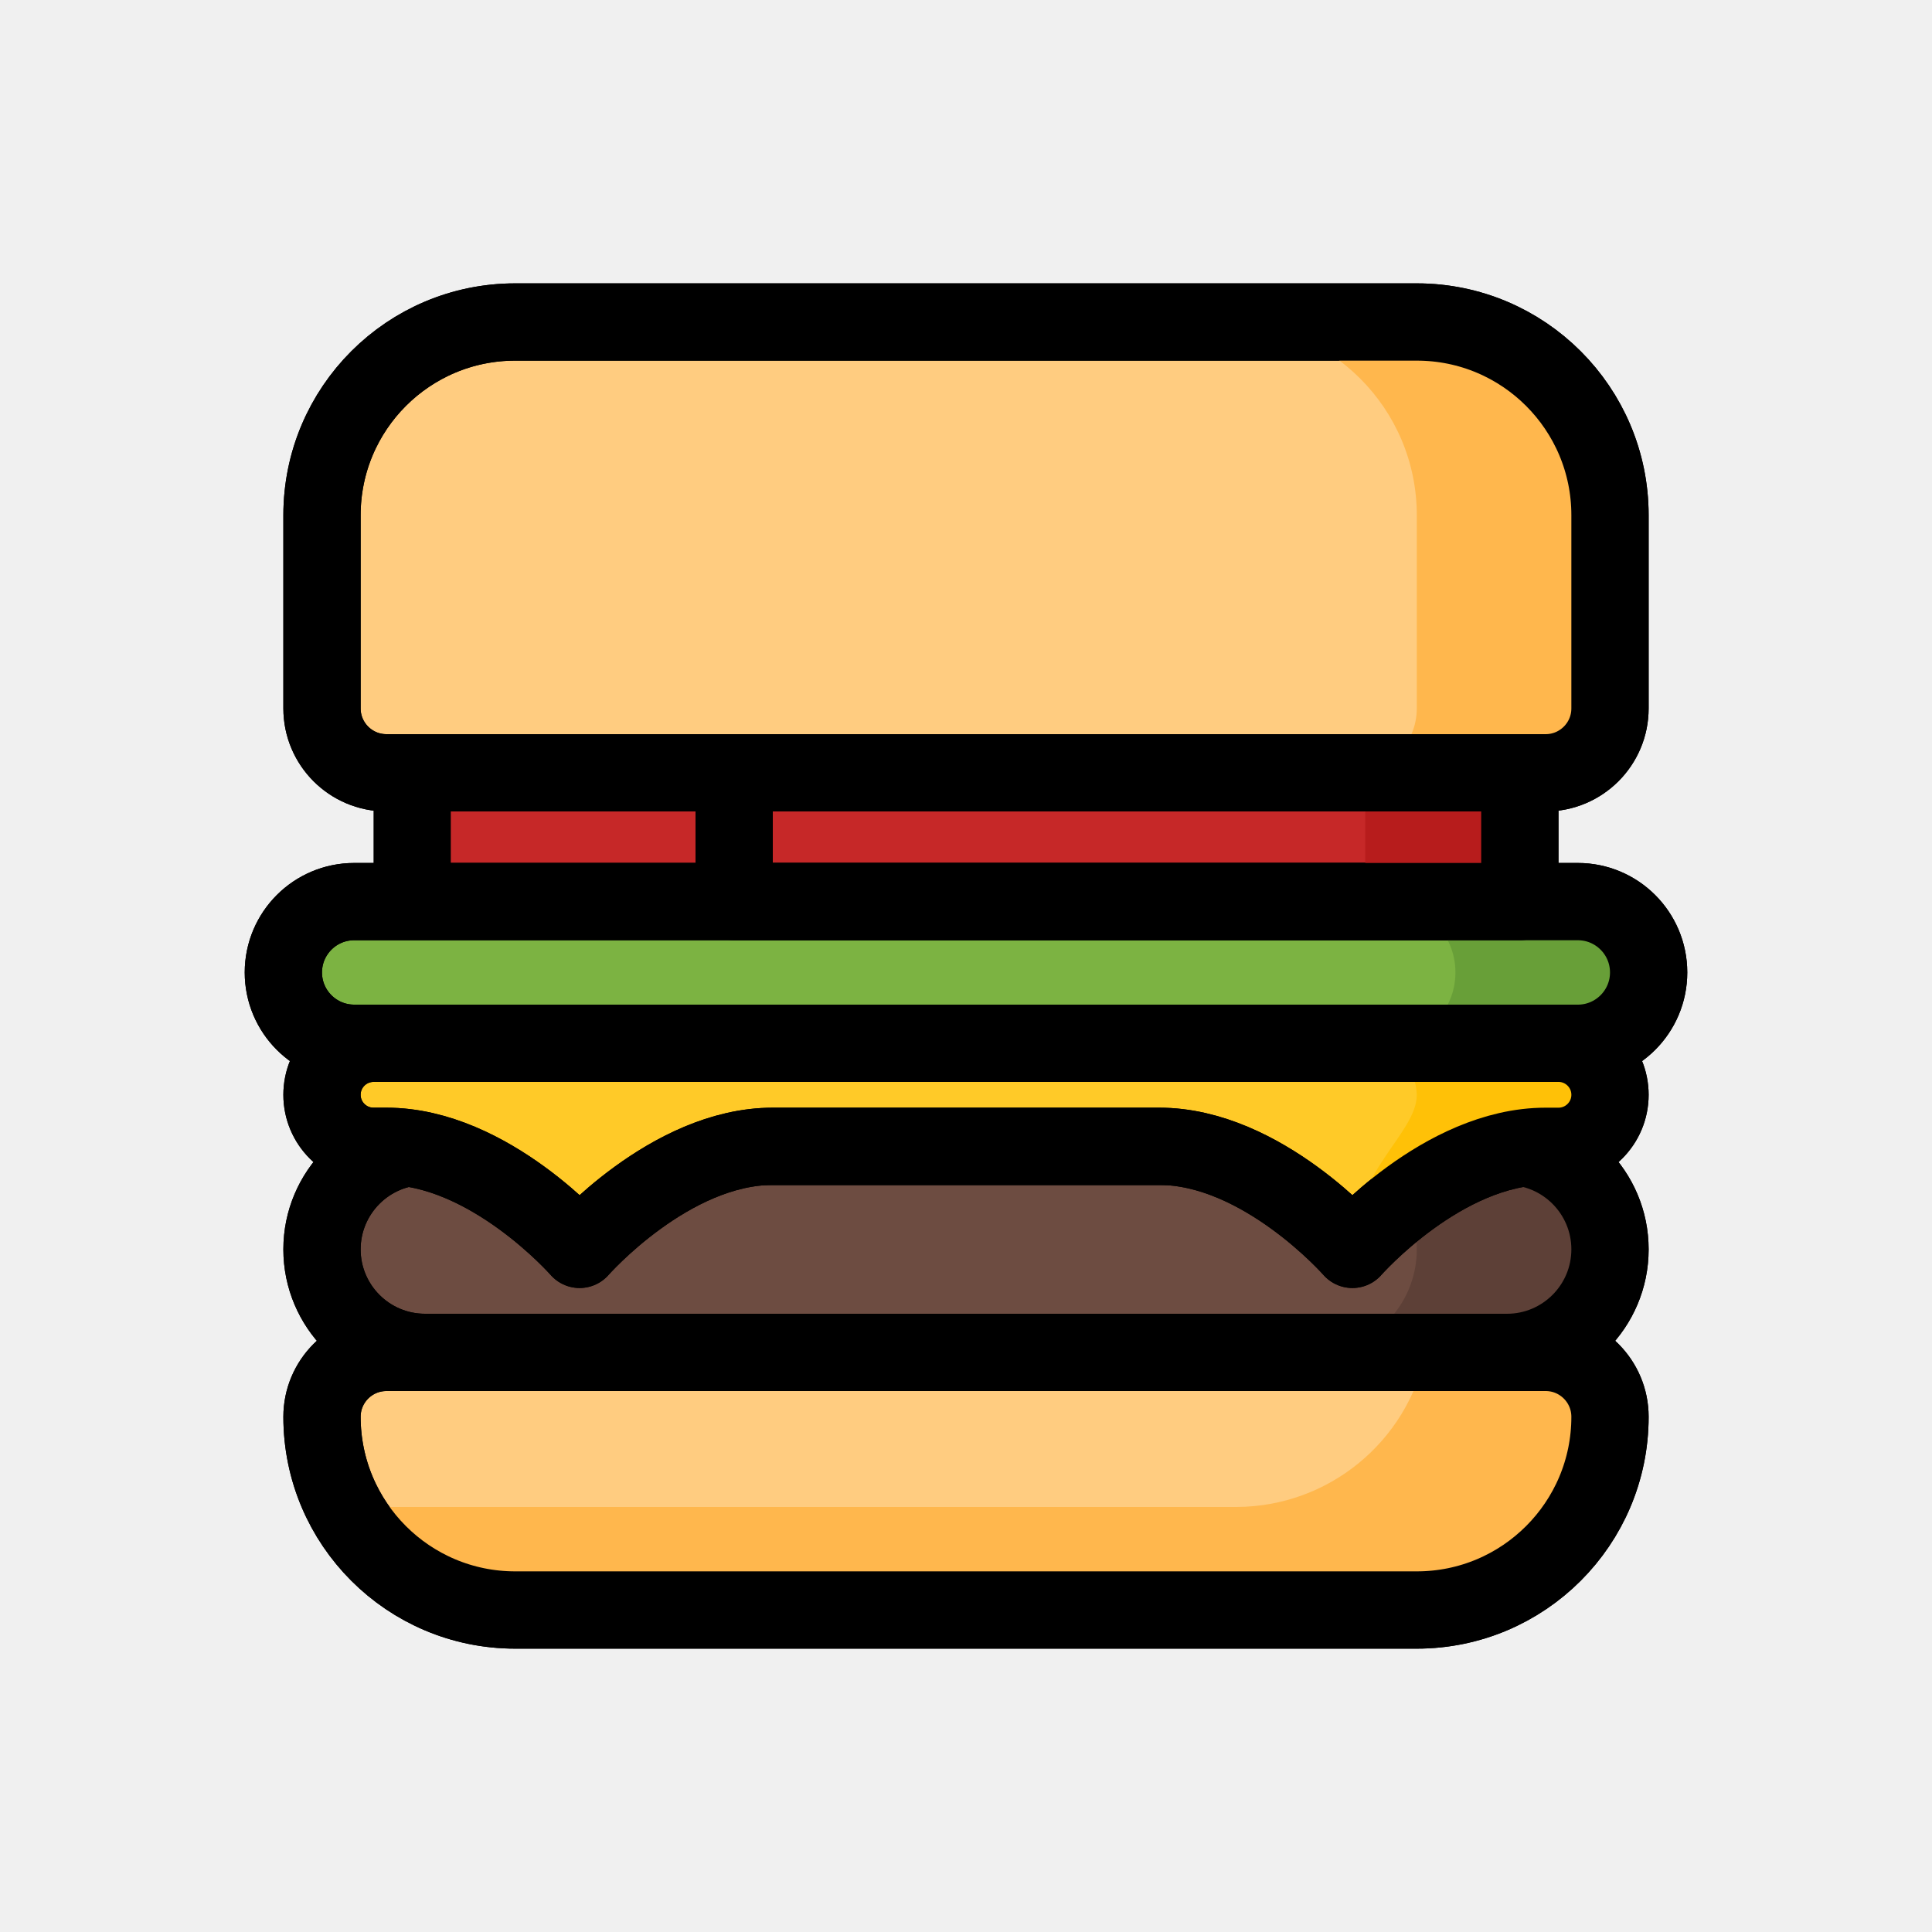
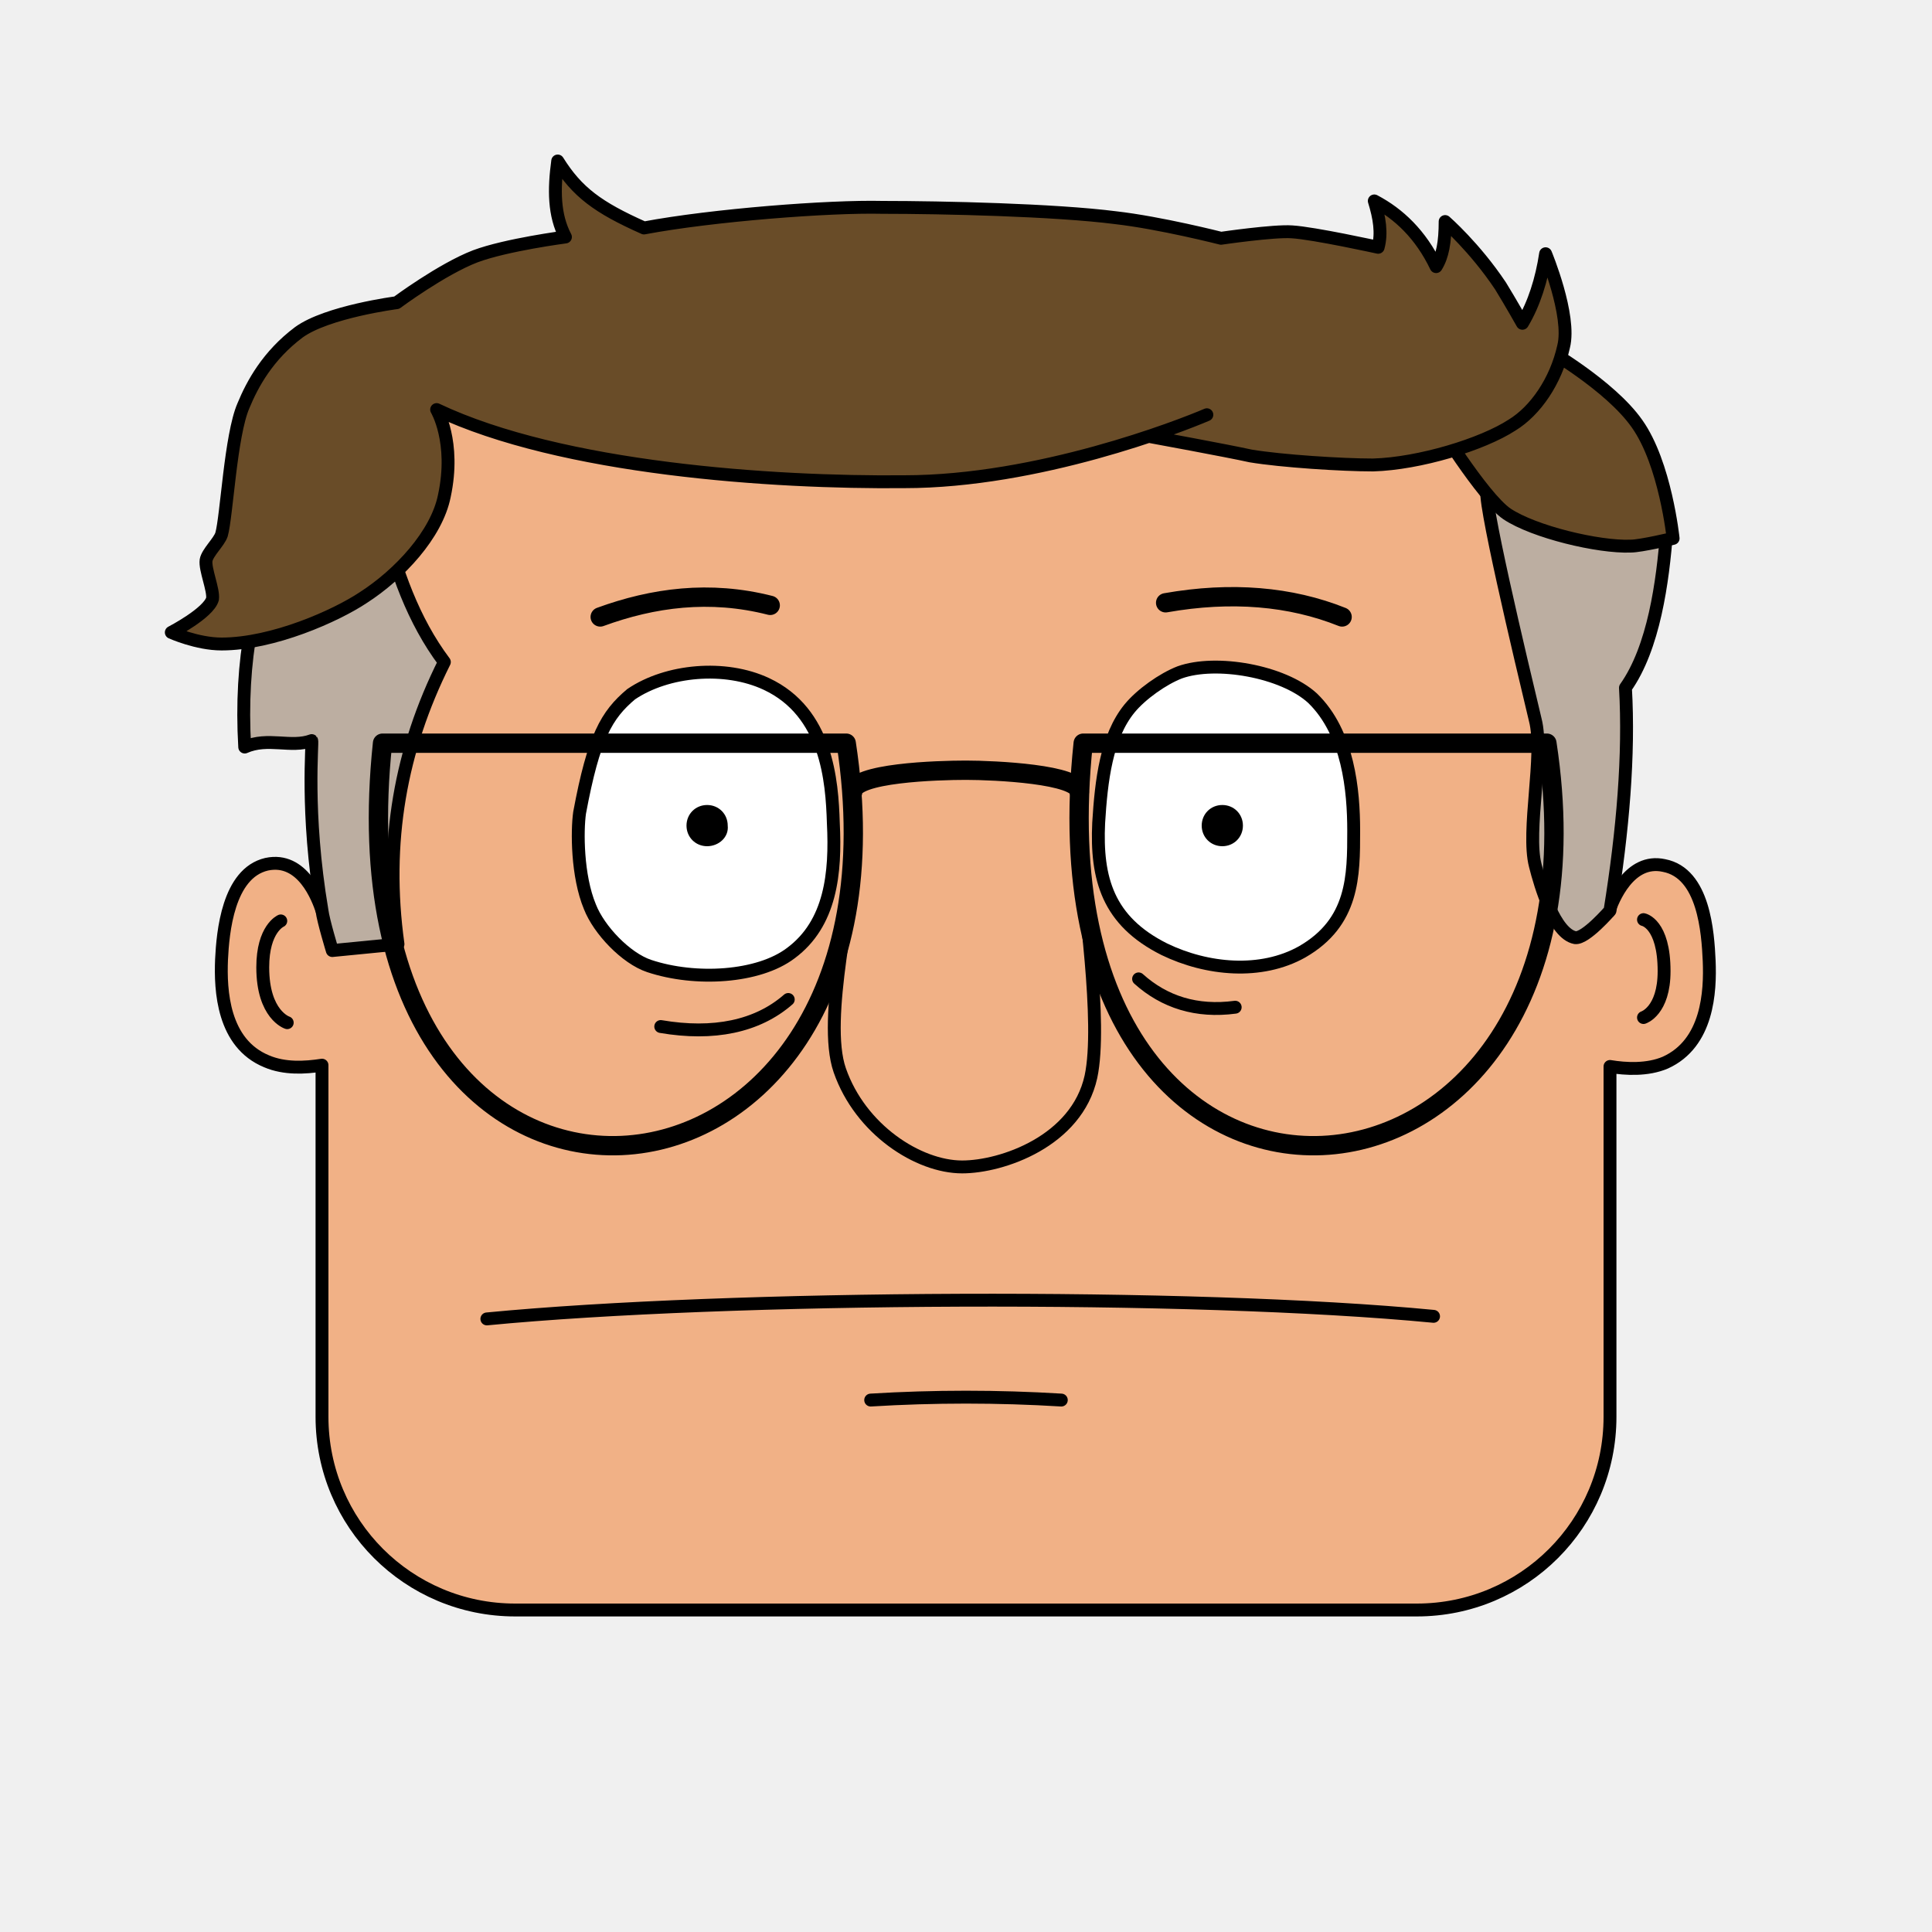
- <svg xmlns="http://www.w3.org/2000/svg" viewBox="0 0 150 150">
-   <defs>
-     <style>.a{fill:#ffcc80;}.a,.b,.c,.d,.f,.h,.j{stroke:#000;stroke-width:6px;}.a,.b,.f{stroke-miterlimit:10;}.b{fill:#6d4c41;}.c{fill:#c62828;}.c,.d,.h,.j{stroke-linejoin:round;}.d{fill:#7cb342;}.e{fill:#ffb74d;}.f,.j{fill:none;}.g{fill:#5d4037;}.h{fill:#ffca28;}.i{fill:#689f38;}.k{fill:#b71c1c;}.l{fill:#ffc107;}</style>
-   </defs>
-   <path class="a" d="M30,105h90a5,5,0,0,1,5,5h0a15,15,0,0,1-15,15H40a15,15,0,0,1-15-15h0A5,5,0,0,1,30,105Z" />
-   <path class="a" d="M40,25h70a15,15,0,0,1,15,15V55a5,5,0,0,1-5,5H30a5,5,0,0,1-5-5V40A15,15,0,0,1,40,25Z" />
-   <path class="b" d="M33,89h84a8,8,0,0,1,8,8h0a8,8,0,0,1-8,8H33a8,8,0,0,1-8-8h0A8,8,0,0,1,33,89Z" />
-   <rect class="c" x="32" y="60" width="61" height="10" />
-   <rect class="c" x="57" y="60" width="61" height="10" />
-   <path class="d" d="M27.5,70h95a5.5,5.5,0,0,1,5.5,5.5h0a5.5,5.5,0,0,1-5.5,5.5h-95A5.5,5.5,0,0,1,22,75.5h0A5.5,5.5,0,0,1,27.5,70Z" />
-   <path class="e" d="M110,25H95a15,15,0,0,1,15,15V55a5,5,0,0,1-5,5h15a5,5,0,0,0,5-5V40A15,15,0,0,0,110,25Z" />
-   <path class="f" d="M40,25h70a15,15,0,0,1,15,15V55a5,5,0,0,1-5,5H30a5,5,0,0,1-5-5V40A15,15,0,0,1,40,25Z" />
-   <path class="e" d="M120,105h-9.3A15.06,15.06,0,0,1,96,117H26.75A15,15,0,0,0,40,125h70a15,15,0,0,0,15-15h0A5,5,0,0,0,120,105Z" />
-   <path class="f" d="M30,105h90a5,5,0,0,1,5,5h0a15,15,0,0,1-15,15H40a15,15,0,0,1-15-15h0A5,5,0,0,1,30,105Z" />
-   <path class="g" d="M117,89H102a8,8,0,0,1,8,8h0a8,8,0,0,1-8,8h15a8,8,0,0,0,8-8h0A8,8,0,0,0,117,89Z" />
-   <path class="f" d="M33,89h84a8,8,0,0,1,8,8h0a8,8,0,0,1-8,8H33a8,8,0,0,1-8-8h0A8,8,0,0,1,33,89Z" />
-   <path class="h" d="M121,81H29a4,4,0,0,0,0,8h1c8,0,15,8,15,8s7-8,15-8H90c8,0,15,8,15,8s7-8,15-8h1a4,4,0,0,0,0-8Z" />
-   <path class="i" d="M122.5,70h-15a5.5,5.5,0,0,1,0,11h15a5.5,5.5,0,0,0,0-11Z" />
-   <path class="j" d="M27.5,70h95a5.5,5.5,0,0,1,5.5,5.5h0a5.5,5.5,0,0,1-5.5,5.5h-95A5.5,5.5,0,0,1,22,75.5h0A5.5,5.5,0,0,1,27.5,70Z" />
-   <rect class="k" x="106" y="60" width="12" height="10" />
-   <rect class="j" x="57" y="60" width="61" height="10" />
-   <path class="l" d="M105,97s7-8,15-8h1a4,4,0,0,0,0-8H106a4.13,4.13,0,0,1,4,4C110,88,105,91,105,97Z" />
-   <path class="j" d="M121,81H29a4,4,0,0,0,0,8h1c8,0,15,8,15,8s7-8,15-8H90c8,0,15,8,15,8s7-8,15-8h1a4,4,0,0,0,0-8Z" />
+ <svg xmlns="http://www.w3.org/2000/svg" version="1.1" id="Layer_1" x="0px" y="0px" viewBox="0 0 150 150" style="enable-background:new 0 0 150 150;" xml:space="preserve">
+   <style type="text/css">
+ 	.st0{fill:#F1B186;stroke:#000000;stroke-linecap:round;stroke-linejoin:round;stroke-miterlimit:10;}
+ 	.st1{fill:none;stroke:#000000;stroke-linecap:round;stroke-linejoin:round;stroke-miterlimit:10;}
+ 	.st2{fill:#BCAEA1;stroke:#000000;stroke-linecap:round;stroke-linejoin:round;stroke-miterlimit:10;}
+ 	.st3{fill:#694C28;stroke:#000000;stroke-linecap:round;stroke-linejoin:round;stroke-miterlimit:10;}
+ 	.st4{fill:#FFFFFF;stroke:#000000;stroke-linecap:round;stroke-linejoin:round;stroke-miterlimit:10;}
+ 	.st5{fill:none;stroke:#000000;stroke-width:1.5;stroke-linecap:round;stroke-linejoin:round;stroke-miterlimit:10;}
+ </style>
+   <path class="st0" d="M132.7,74.6c-0.1-2.2-0.4-6.8-3.5-7.4c-2.7-0.6-4,2.7-4.3,3.6V40c0-8.3-6.7-15-15-15H40c-8.3,0-15,6.7-15,15  v30.7c-0.3-0.9-1.5-4.2-4.3-3.6c-3,0.7-3.4,5.3-3.5,7.4c-0.1,2.4,0.1,6.5,3.5,7.9c1.4,0.6,3,0.5,4.3,0.3V110c0,8.3,6.7,15,15,15h70  c8.3,0,15-6.7,15-15V82.8c1.2,0.2,2.9,0.3,4.3-0.3C132.6,81,132.8,77,132.7,74.6z" />
+   <path class="st1" d="M37.8,102.4c18.7-1.8,54.8-2,73.5-0.2" />
+   <path class="st1" d="M67.6,108.7c4.9-0.3,9.9-0.3,14.8,0" />
+   <path class="st2" d="M125,70.7c0,0-1.9,2.2-2.7,2.1c-1.6-0.3-2.7-4-3.1-5.6c-0.7-2.7,0.7-8.6,0-11.3c-1.1-4.6-4.3-18-3.7-17.9  l13.9,3.2c-0.3,4-1,9.1-3.2,12.2C126.5,58.6,126,64.5,125,70.7z" />
+   <path class="st2" d="M25,70.7c0.1,0.8,0.8,3.1,0.8,3.1l5.1-0.5c-1.1-7.9,0.2-15.1,3.6-21.9c-2.4-3.2-3.8-7.1-4.8-11.3l-10.2,8.7  c-0.5,2.7-0.7,5.8-0.5,9.2c1.8-0.8,3.6,0.1,5.2-0.5C24.3,57.6,23.7,63,25,70.7z" />
+   <g>
+     <path class="st3" d="M111.3,32.4c0,0,3.8,6.2,5.7,7.5c2.1,1.4,7.1,2.6,9.6,2.5c0.8,0,3.3-0.6,3.3-0.6s-0.6-5.8-2.8-8.9   c-2.1-3-7.2-5.9-7.2-5.9L111.3,32.4z" />
+     <path class="st3" d="M93.7,32.2c-2.1,0.9-13.1,5.2-23.5,5.2c-10.2,0.1-26.6-1-36.3-5.6c0,0,1.5,2.5,0.6,6.7c-0.6,3-3.5,6.1-6.3,7.9   c-2.1,1.4-7,3.6-11,3.6c-1.9,0-3.9-0.9-3.9-0.9s2.9-1.5,3.2-2.6c0.1-0.7-0.6-2.3-0.5-3c0.1-0.6,1-1.4,1.2-2c0.4-1.4,0.7-7.7,1.7-10   c0.7-1.7,1.9-3.9,4.3-5.7c2.2-1.6,7.6-2.3,7.6-2.3s3.5-2.6,6.1-3.6c2.4-0.9,7-1.5,7-1.5c-0.9-1.7-0.9-3.7-0.6-5.9   c1.5,2.4,3.1,3.6,6.7,5.2c5.3-1,14.4-1.7,18.5-1.6c4.7,0,13.4,0.2,18.1,0.8c3.5,0.4,8.2,1.6,8.2,1.6s4.1-0.6,5.5-0.5   c1.7,0.1,6.7,1.2,6.7,1.2c0.3-1.1,0.1-2.3-0.3-3.6c1.9,1,3.6,2.6,4.8,5.1c0.5-0.8,0.7-1.9,0.7-3.5c0,0,2.3,2,4.3,5   c0.8,1.3,1.7,2.9,1.7,2.9c0.9-1.5,1.5-3.4,1.8-5.4c0,0,2,4.8,1.4,7.2c-0.6,2.7-2.2,5-4,6.1c-2.3,1.5-7.2,3-10.8,3.1   c-2.4,0-7.1-0.3-9.5-0.7c-1.8-0.4-7.8-1.5-7.8-1.5" />
+   </g>
+   <path class="st1" d="M66.2,66.7c0.1,2.9-2.4,12.4-1,16.4c1.6,4.6,6.1,7.5,9.5,7.5c3.1,0,8.9-2,10-7c0.9-4.2-0.6-14.1-0.8-16.9" />
+   <g>
+     <g>
+       <path class="st4" d="M45,63.1c1.1-5.9,2.1-7.6,4-9.2c2.8-1.9,7.3-2.3,10.5-0.8c4.7,2.2,5.1,7.5,5.2,10.8c0.2,3.9-0.2,7.8-3.3,10.1    c-2.5,1.9-7.4,2.2-11,1c-1.8-0.6-3.9-2.8-4.6-4.6C44.8,68,44.8,64.5,45,63.1z" />
+       <path d="M54.9,65.7c-0.9,0-1.6-0.7-1.6-1.6c0-0.9,0.7-1.6,1.6-1.6s1.6,0.7,1.6,1.6C56.6,65,55.8,65.7,54.9,65.7z" />
+     </g>
+     <g>
+       <path class="st4" d="M105.1,64.5c0-3.1-0.4-7.6-3.2-10.3c-2.3-2.1-7.5-3-10.3-2c-1.3,0.5-3,1.7-3.9,2.8c-1.8,2.2-2.2,5.6-2.4,8.9    c-0.2,4.3,0.7,7.6,5.1,9.8c3.3,1.6,7.5,2,10.7,0.2C105.1,71.6,105.1,68,105.1,64.5z" />
+       <path d="M94.9,65.7c-0.9,0-1.6-0.7-1.6-1.6c0-0.9,0.7-1.6,1.6-1.6s1.6,0.7,1.6,1.6S95.8,65.7,94.9,65.7z" />
+     </g>
+   </g>
+   <g>
+     <path class="st5" d="M46.6,47.9c4.1-1.5,8.5-2.1,13.2-0.9" />
+     <path class="st5" d="M90.5,46.8c5.1-0.9,9.7-0.5,13.7,1.1" />
+   </g>
+   <g>
+     <path class="st1" d="M51.3,79.7c4.1,0.7,7.5,0,9.9-2.1" />
+     <path class="st1" d="M88.4,76c2,1.8,4.5,2.6,7.5,2.2" />
+   </g>
+   <g>
+     <path class="st5" d="M29.7,57.7c-4.6,43.5,42.1,39.8,36,0H29.7z" />
+     <path class="st5" d="M84.1,57.7c-4.6,43.5,42.1,39.8,36,0H84.1z" />
+     <path class="st5" d="M66.2,61.5c0-1.5,6.6-1.7,8.8-1.7c2.2,0,8.8,0.3,8.8,1.7" />
+   </g>
+   <path class="st1" d="M21.8,71.5c0,0-1.4,0.6-1.4,3.6c0,3.7,1.9,4.3,1.9,4.3" />
+   <path class="st1" d="M127.6,71.4c0,0,1.6,0.3,1.6,4c0,3.1-1.6,3.6-1.6,3.6" />
</svg>
